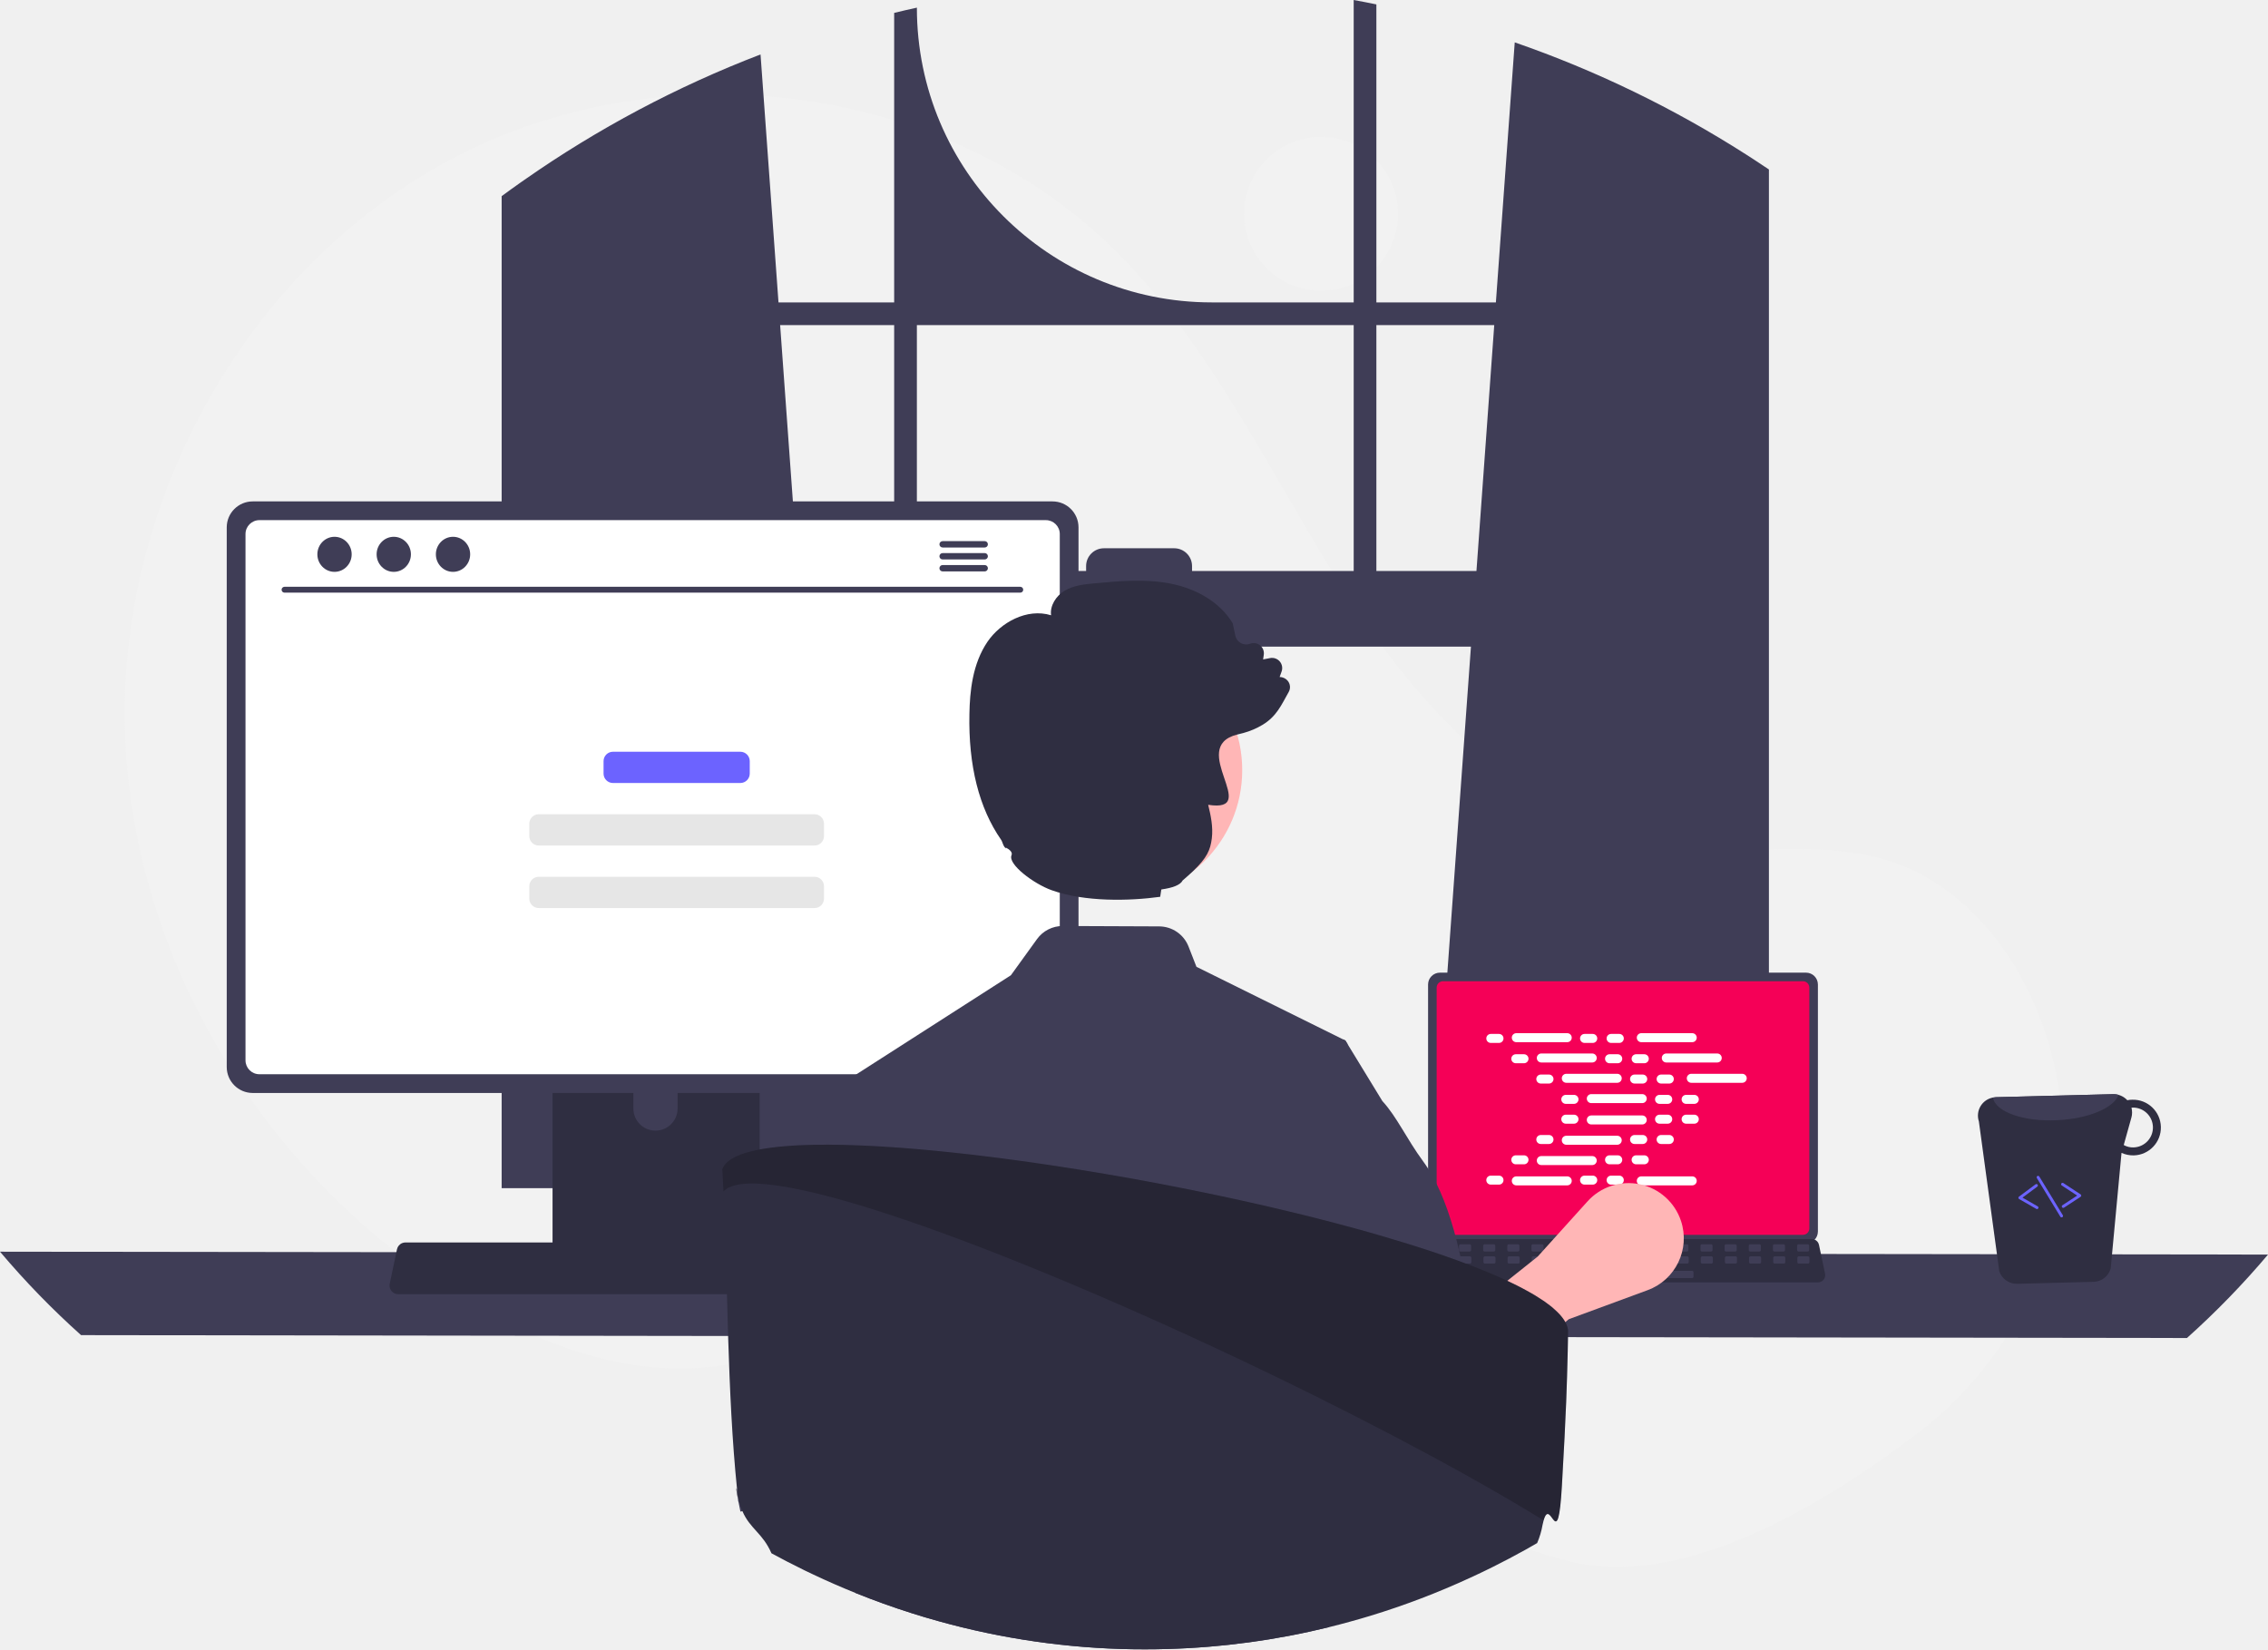
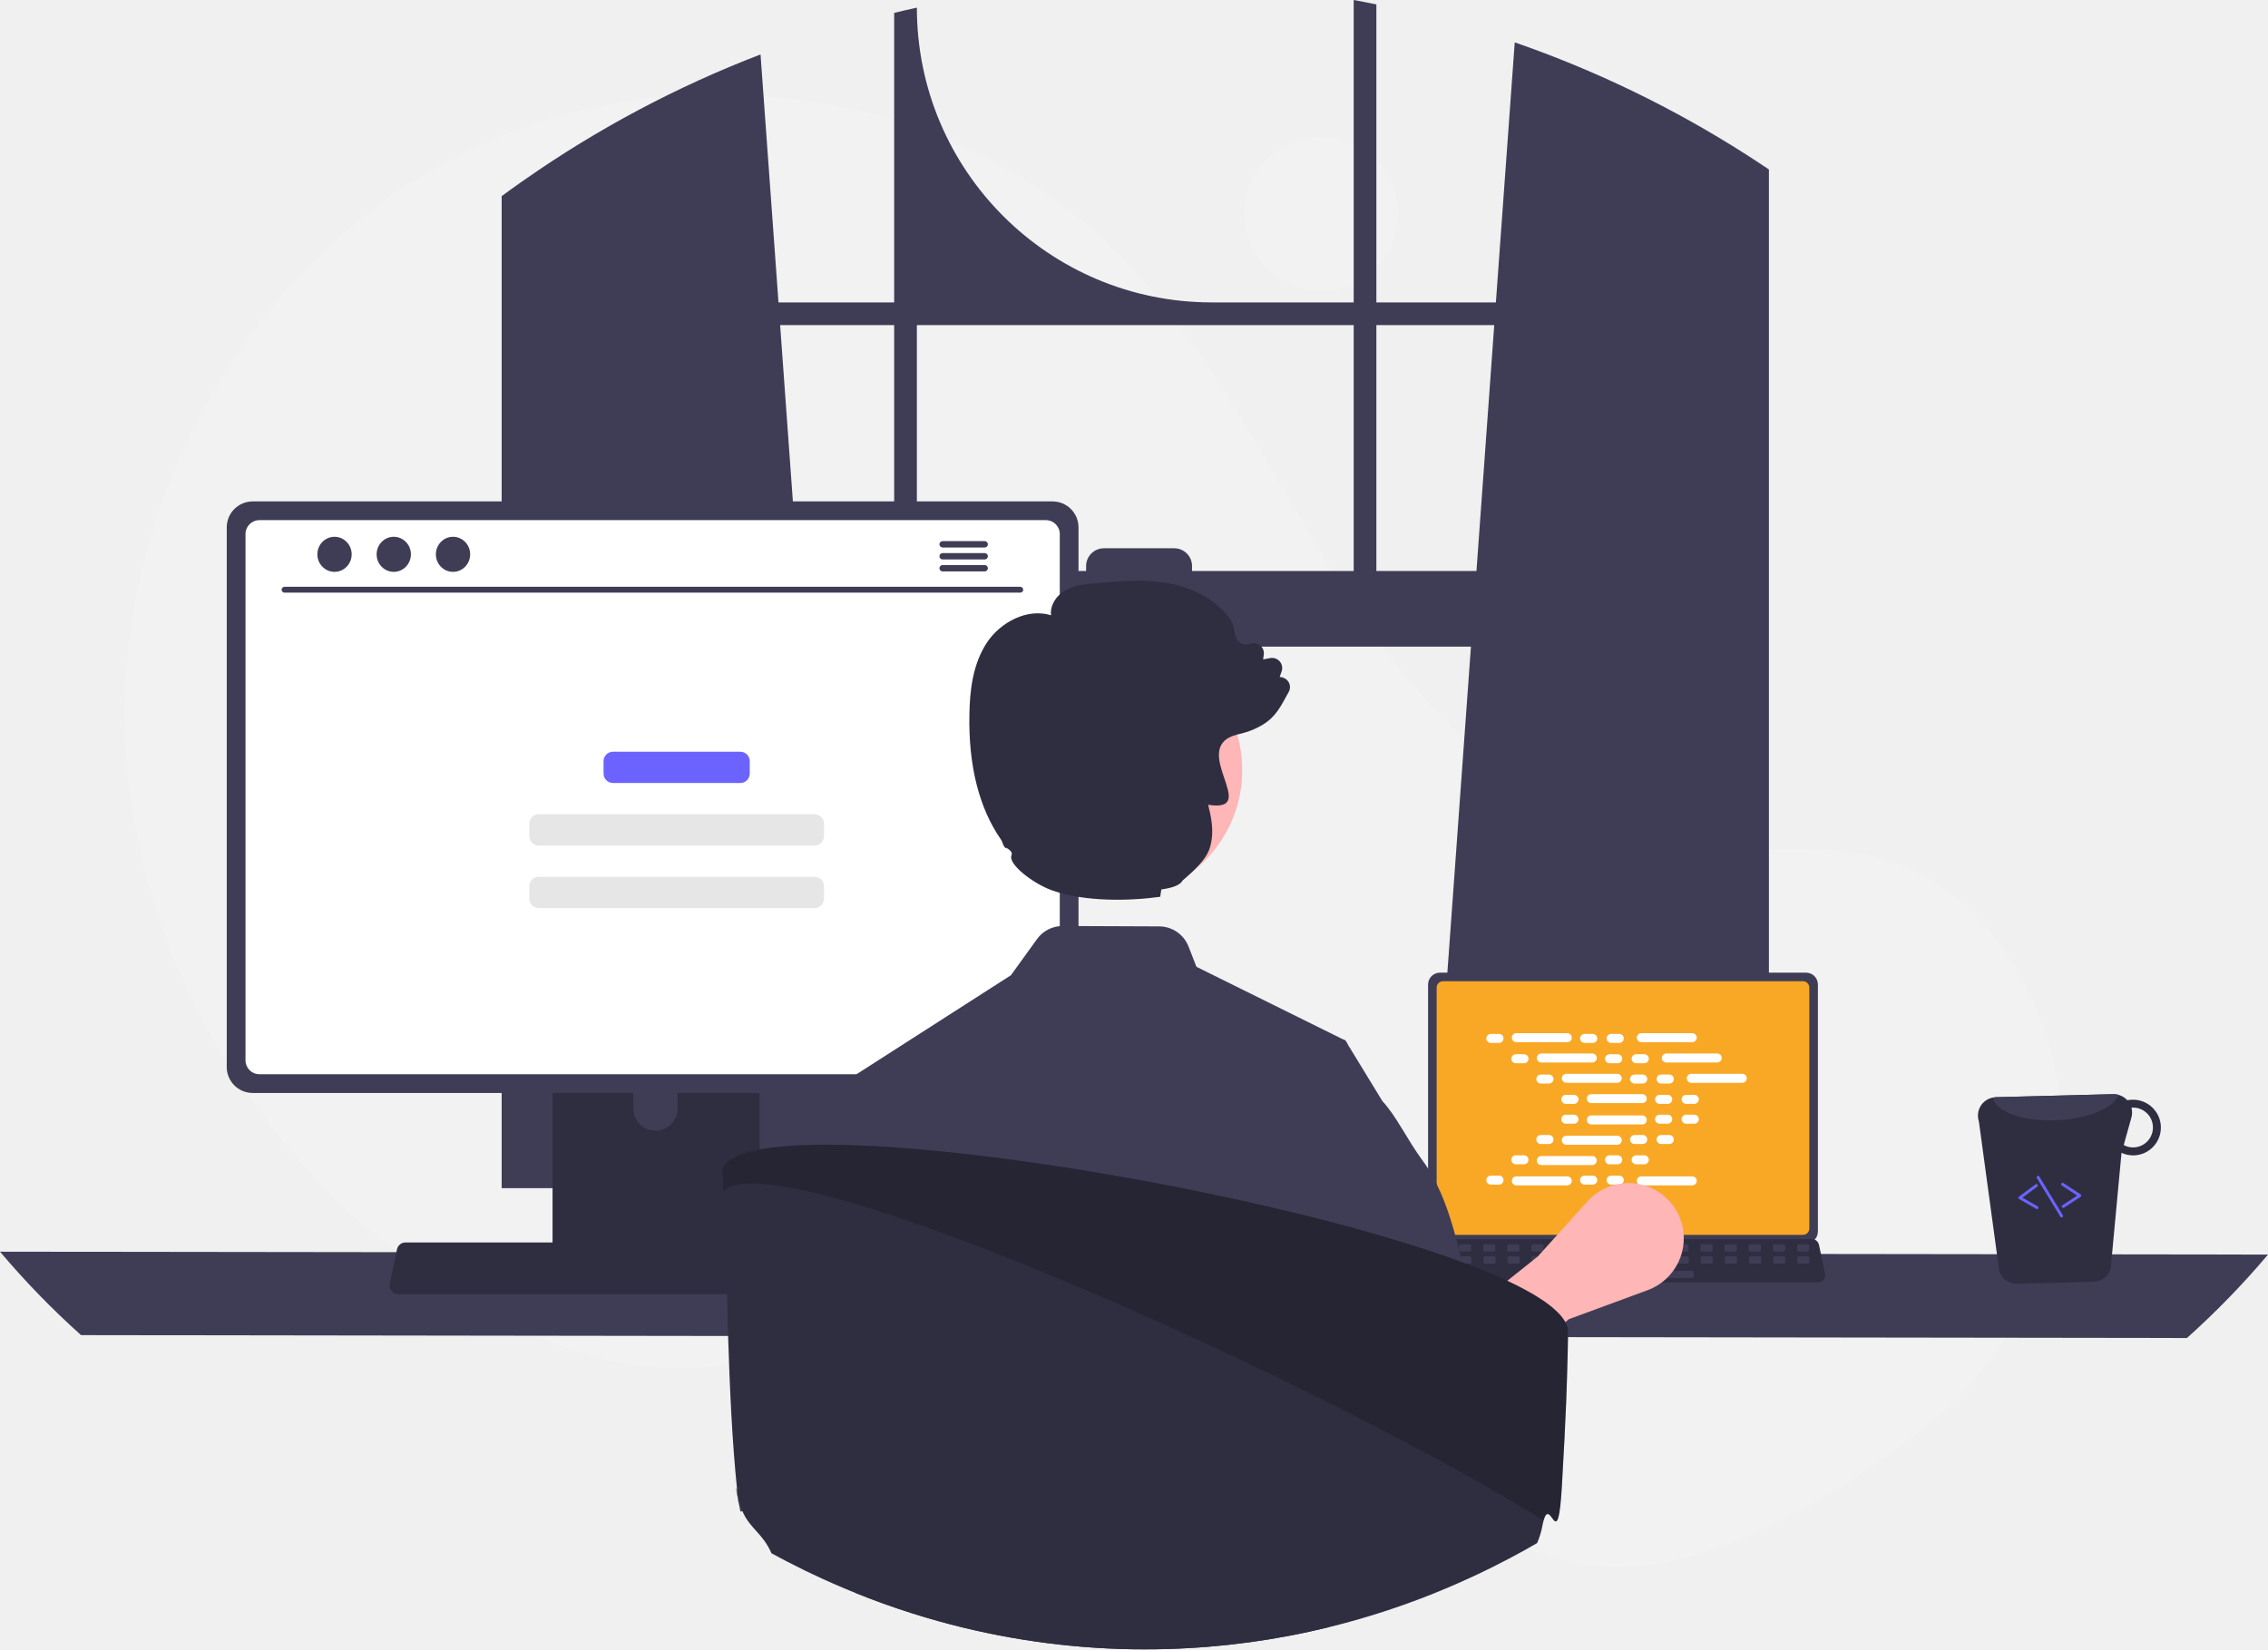
<svg xmlns="http://www.w3.org/2000/svg" data-name="Layer 1" width="786.82" height="572.258" viewBox="0 0 786.82 572.258">
  <circle cx="458.321" cy="74.182" r="26.701" fill="#f2f2f2" />
  <path d="M872.038,661.023c39.688-30.229,58.644-81.025,46.776-129.482q-.442-1.806-.934-3.604c-7.867-28.763-27.332-56.101-55.7-65.291-23.82-7.717-49.82-1.783-74.669-4.851-48.781-6.024-86.601-45.494-113.211-86.819-26.611-41.325-47.062-87.583-82.422-121.724-58.285-56.275-153.362-68.391-225.627-31.76C293.987,254.121,247.955,335.391,249.918,416.386c1.963,80.995,50.046,158.432,119.875,199.517,25.652,15.093,55.321,25.785,84.848,22.044,25.62-3.246,48.899-17.013,74.399-21.1,40.091-6.426,79.927,11.701,114.603,32.824,34.676,21.123,68.17,46.16,107.574,55.952C789.478,715.131,836.881,687.801,872.038,661.023Z" transform="translate(-206.59 -163.8711)" fill="#f2f2f2" />
  <path d="M815.016,219.191c-.87-.58-1.75-1.13-2.62-1.69a380.24,380.24,0,0,0-80.31-38.93l-6.54,90.22h-41.46v-103.39c-2.61-.54-5.24-1.05-7.87-1.53v104.92H626.946A102.27,102.27,0,0,1,524.676,166.521v-0c-2.64.57-5.26,1.18-7.88,1.83v100.44h-40.13l-6.23-86.03a380.858,380.858,0,0,0-81.94,43.53c-.44.3-.88.61-1.31.91-2.21,1.55-4.39,3.13-6.56,4.73v344.19h118.27l-2.09-28.95-11.5-158.95h231.59l-11.5,158.95-2.09,28.95h116.96v-353.45Q817.656,220.901,815.016,219.191Zm-298.22,142.78h-33.39l-6.17-85.3h39.56Zm159.42,0h-56.08v-1.69a6.18,6.18,0,0,0-6.19-6.18h-24.38a6.178,6.178,0,0,0-6.18,6.18v1.69h-58.71v-85.3h151.54Zm7.87,0v-85.3h40.89l-6.17,85.3Z" transform="translate(-206.59 -163.8711)" fill="#3f3d56" />
  <path d="M206.59,598.162a289.003,289.003,0,0,0,28.12,28.95l730.58,1a289.003,289.003,0,0,0,28.12-28.95Z" transform="translate(-206.59 -163.8711)" fill="#3f3d56" />
  <path d="M702.02,505.462v85.704a4.122,4.122,0,0,0,4.119,4.119H833.143a4.122,4.122,0,0,0,4.119-4.119v-85.704a4.124,4.124,0,0,0-4.119-4.115H706.139A4.124,4.124,0,0,0,702.02,505.462Z" transform="translate(-206.59 -163.8711)" fill="#3f3d56" />
-   <path d="M704.999,506.529V590.109a2.205,2.205,0,0,0,2.201,2.201H832.086a2.205,2.205,0,0,0,2.201-2.201V506.529a2.206,2.206,0,0,0-2.201-2.206H707.201A2.206,2.206,0,0,0,704.999,506.529Z" transform="translate(-206.59 -163.8711)" fill="#F50057" />
+   <path d="M704.999,506.529V590.109a2.205,2.205,0,0,0,2.201,2.201H832.086a2.205,2.205,0,0,0,2.201-2.201V506.529a2.206,2.206,0,0,0-2.201-2.206H707.201A2.206,2.206,0,0,0,704.999,506.529Z" transform="translate(-206.59 -163.8711)" fill="#F9A826" />
  <path d="M699.364,607.881a2.47,2.47,0,0,0,1.943.93H837.299a2.502,2.502,0,0,0,2.446-3.016l-2.111-10.027a2.507,2.507,0,0,0-1.558-1.818,2.425,2.425,0,0,0-.888-.168H703.41a2.424,2.424,0,0,0-.888.168,2.507,2.507,0,0,0-1.558,1.818l-2.111,10.027A2.501,2.501,0,0,0,699.364,607.881Z" transform="translate(-206.59 -163.8711)" fill="#2f2e41" />
  <rect x="830.034" y="595.588" width="4.188" height="2.513" rx="0.488" transform="translate(1457.666 1029.819) rotate(-180)" fill="#3f3d56" />
  <rect x="821.657" y="595.588" width="4.188" height="2.513" rx="0.488" transform="translate(1440.912 1029.819) rotate(-180)" fill="#3f3d56" />
  <rect x="813.28" y="595.588" width="4.188" height="2.513" rx="0.488" transform="translate(1424.158 1029.819) rotate(-180)" fill="#3f3d56" />
  <rect x="804.903" y="595.588" width="4.188" height="2.513" rx="0.488" transform="translate(1407.404 1029.819) rotate(-180)" fill="#3f3d56" />
  <rect x="796.526" y="595.588" width="4.188" height="2.513" rx="0.488" transform="translate(1390.65 1029.819) rotate(-180)" fill="#3f3d56" />
  <rect x="788.149" y="595.588" width="4.188" height="2.513" rx="0.488" transform="translate(1373.896 1029.819) rotate(-180)" fill="#3f3d56" />
  <rect x="779.772" y="595.588" width="4.188" height="2.513" rx="0.488" transform="translate(1357.142 1029.819) rotate(-180)" fill="#3f3d56" />
  <rect x="771.395" y="595.588" width="4.188" height="2.513" rx="0.488" transform="translate(1340.388 1029.819) rotate(-180)" fill="#3f3d56" />
  <rect x="763.018" y="595.588" width="4.188" height="2.513" rx="0.488" transform="translate(1323.634 1029.819) rotate(-180)" fill="#3f3d56" />
  <rect x="754.641" y="595.588" width="4.188" height="2.513" rx="0.488" transform="translate(1306.88 1029.819) rotate(-180)" fill="#3f3d56" />
  <rect x="746.264" y="595.588" width="4.188" height="2.513" rx="0.488" transform="translate(1290.126 1029.819) rotate(-180)" fill="#3f3d56" />
  <rect x="737.887" y="595.588" width="4.188" height="2.513" rx="0.488" transform="translate(1273.372 1029.819) rotate(-180)" fill="#3f3d56" />
  <rect x="729.51" y="595.588" width="4.188" height="2.513" rx="0.488" transform="translate(1256.618 1029.819) rotate(-180)" fill="#3f3d56" />
  <rect x="721.133" y="595.588" width="4.188" height="2.513" rx="0.488" transform="translate(1239.865 1029.819) rotate(-180)" fill="#3f3d56" />
  <rect x="712.756" y="595.588" width="4.188" height="2.513" rx="0.488" transform="translate(1223.111 1029.819) rotate(-180)" fill="#3f3d56" />
  <rect x="704.379" y="595.588" width="4.188" height="2.513" rx="0.488" transform="translate(1206.357 1029.819) rotate(-180)" fill="#3f3d56" />
  <rect x="830.133" y="599.777" width="4.188" height="2.513" rx="0.488" transform="translate(1457.864 1038.196) rotate(-180)" fill="#3f3d56" />
  <rect x="821.756" y="599.777" width="4.188" height="2.513" rx="0.488" transform="translate(1441.11 1038.196) rotate(-180)" fill="#3f3d56" />
  <rect x="813.379" y="599.777" width="4.188" height="2.513" rx="0.488" transform="translate(1424.356 1038.196) rotate(-180)" fill="#3f3d56" />
  <rect x="805.002" y="599.777" width="4.188" height="2.513" rx="0.488" transform="translate(1407.602 1038.196) rotate(-180)" fill="#3f3d56" />
  <rect x="796.625" y="599.777" width="4.188" height="2.513" rx="0.488" transform="translate(1390.848 1038.196) rotate(-180)" fill="#3f3d56" />
  <rect x="788.248" y="599.777" width="4.188" height="2.513" rx="0.488" transform="translate(1374.094 1038.196) rotate(-180)" fill="#3f3d56" />
  <rect x="779.871" y="599.777" width="4.188" height="2.513" rx="0.488" transform="translate(1357.34 1038.196) rotate(-180)" fill="#3f3d56" />
  <rect x="771.494" y="599.777" width="4.188" height="2.513" rx="0.488" transform="translate(1340.586 1038.196) rotate(-180)" fill="#3f3d56" />
  <rect x="763.117" y="599.777" width="4.188" height="2.513" rx="0.488" transform="translate(1323.832 1038.196) rotate(-180)" fill="#3f3d56" />
  <rect x="754.74" y="599.777" width="4.188" height="2.513" rx="0.488" transform="translate(1307.078 1038.196) rotate(-180)" fill="#3f3d56" />
  <rect x="746.363" y="599.777" width="4.188" height="2.513" rx="0.488" transform="translate(1290.324 1038.196) rotate(-180)" fill="#3f3d56" />
  <rect x="737.986" y="599.777" width="4.188" height="2.513" rx="0.488" transform="translate(1273.57 1038.196) rotate(-180)" fill="#3f3d56" />
  <rect x="729.609" y="599.777" width="4.188" height="2.513" rx="0.488" transform="translate(1256.816 1038.196) rotate(-180)" fill="#3f3d56" />
  <rect x="721.232" y="599.777" width="4.188" height="2.513" rx="0.488" transform="translate(1240.062 1038.196) rotate(-180)" fill="#3f3d56" />
  <rect x="712.855" y="599.777" width="4.188" height="2.513" rx="0.488" transform="translate(1223.309 1038.196) rotate(-180)" fill="#3f3d56" />
  <rect x="704.478" y="599.777" width="4.188" height="2.513" rx="0.488" transform="translate(1206.555 1038.196) rotate(-180)" fill="#3f3d56" />
  <rect x="760.604" y="604.803" width="33.508" height="2.513" rx="0.488" transform="translate(1348.126 1048.248) rotate(-180)" fill="#3f3d56" />
  <rect x="515.631" y="358.737" width="5.966" height="3.122" rx="1.561" fill="#fff" />
  <rect x="548.154" y="358.737" width="5.966" height="3.122" rx="1.561" fill="#fff" />
  <rect x="557.369" y="358.737" width="5.966" height="3.122" rx="1.561" fill="#fff" />
  <rect x="524.477" y="358.477" width="20.796" height="3.122" rx="1.561" fill="#fff" />
  <rect x="567.841" y="358.477" width="20.796" height="3.122" rx="1.561" fill="#fff" />
  <rect x="524.304" y="365.784" width="5.966" height="3.122" rx="1.561" fill="#fff" />
  <rect x="556.827" y="365.784" width="5.966" height="3.122" rx="1.561" fill="#fff" />
  <rect x="566.042" y="365.784" width="5.966" height="3.122" rx="1.561" fill="#fff" />
  <rect x="533.15" y="365.523" width="20.796" height="3.122" rx="1.561" fill="#fff" />
  <rect x="576.514" y="365.523" width="20.796" height="3.122" rx="1.561" fill="#fff" />
  <rect x="532.977" y="372.83" width="5.966" height="3.122" rx="1.561" fill="#fff" />
  <rect x="565.5" y="372.83" width="5.966" height="3.122" rx="1.561" fill="#fff" />
  <rect x="574.715" y="372.83" width="5.966" height="3.122" rx="1.561" fill="#fff" />
  <rect x="541.823" y="372.57" width="20.796" height="3.122" rx="1.561" fill="#fff" />
  <rect x="585.187" y="372.57" width="20.796" height="3.122" rx="1.561" fill="#fff" />
  <rect x="541.649" y="379.877" width="5.966" height="3.122" rx="1.561" fill="#fff" />
  <rect x="574.172" y="379.877" width="5.966" height="3.122" rx="1.561" fill="#fff" />
  <rect x="583.387" y="379.877" width="5.966" height="3.122" rx="1.561" fill="#fff" />
  <rect x="550.496" y="379.617" width="20.796" height="3.122" rx="1.561" fill="#fff" />
  <rect x="548.154" y="407.898" width="5.966" height="3.122" rx="1.561" fill="#fff" />
  <rect x="557.369" y="407.898" width="5.966" height="3.122" rx="1.561" fill="#fff" />
  <rect x="567.841" y="408.158" width="20.796" height="3.122" rx="1.561" fill="#fff" />
  <rect x="515.631" y="407.898" width="5.966" height="3.122" rx="1.561" fill="#fff" />
  <rect x="524.477" y="408.158" width="20.796" height="3.122" rx="1.561" fill="#fff" />
  <rect x="524.304" y="400.851" width="5.966" height="3.122" rx="1.561" fill="#fff" />
  <rect x="556.827" y="400.851" width="5.966" height="3.122" rx="1.561" fill="#fff" />
  <rect x="566.042" y="400.851" width="5.966" height="3.122" rx="1.561" fill="#fff" />
  <rect x="533.15" y="401.111" width="20.796" height="3.122" rx="1.561" fill="#fff" />
  <rect x="532.977" y="393.804" width="5.966" height="3.122" rx="1.561" fill="#fff" />
  <rect x="565.5" y="393.804" width="5.966" height="3.122" rx="1.561" fill="#fff" />
  <rect x="574.715" y="393.804" width="5.966" height="3.122" rx="1.561" fill="#fff" />
  <rect x="541.823" y="394.064" width="20.796" height="3.122" rx="1.561" fill="#fff" />
  <rect x="541.649" y="386.758" width="5.966" height="3.122" rx="1.561" fill="#fff" />
  <rect x="574.172" y="386.758" width="5.966" height="3.122" rx="1.561" fill="#fff" />
  <rect x="583.387" y="386.758" width="5.966" height="3.122" rx="1.561" fill="#fff" />
  <rect x="550.496" y="387.018" width="20.796" height="3.122" rx="1.561" fill="#fff" />
  <path d="M711.507,654.353l-13.35-21.102,41.902-33.403,17.295-19.161a19.161,19.161,0,0,1,32.418,6.828h0a19.161,19.161,0,0,1-11.57,23.991l-27.349,10.075Z" transform="translate(-206.59 -163.8711)" fill="#ffb6b6" />
  <path d="M398.28,501.352v102.56h71.85v-102.56a3.448,3.448,0,0,0-2.43-3.3,3.175,3.175,0,0,0-1.03-.16H401.75A3.463,3.463,0,0,0,398.28,501.352Zm28.04,35.24a7.67,7.67,0,0,1,15.34,0v11.9a7.67,7.67,0,0,1-15.34,0Z" transform="translate(-206.59 -163.8711)" fill="#2f2e41" />
  <path d="M398.06,600.632v9.89a1.946,1.946,0,0,0,1.93,1.94h68.43a1.94,1.94,0,0,0,1.93-1.94v-9.89Z" transform="translate(-206.59 -163.8711)" fill="#3f3d56" />
  <path d="M285.25,346.832V534.092a9.007,9.007,0,0,0,9,9h277.5a9.007,9.007,0,0,0,9-9V346.832a9.011,9.011,0,0,0-9-8.99H294.25A9.012,9.012,0,0,0,285.25,346.832Z" transform="translate(-206.59 -163.8711)" fill="#3f3d56" />
  <path d="M291.76,349.162v182.62a4.818,4.818,0,0,0,4.81,4.81H569.44a4.818,4.818,0,0,0,4.81-4.81v-182.62a4.82,4.82,0,0,0-4.81-4.82H296.57A4.821,4.821,0,0,0,291.76,349.162Z" transform="translate(-206.59 -163.8711)" fill="#fff" />
  <path d="M342.4,611.792a2.948,2.948,0,0,0,2.32,1.11h162.34a2.987,2.987,0,0,0,2.92-3.6l-2.52-11.97a2.993,2.993,0,0,0-1.86-2.17,2.895,2.895,0,0,0-1.06-.2H347.23a2.894,2.894,0,0,0-1.06.2,2.992,2.992,0,0,0-1.86,2.17l-2.52,11.97A2.985,2.985,0,0,0,342.4,611.792Z" transform="translate(-206.59 -163.8711)" fill="#2f2e41" />
  <path d="M560.585,369.499H305.261a1.016,1.016,0,0,1,0-2.031H560.585a1.016,1.016,0,0,1,0,2.031Z" transform="translate(-206.59 -163.8711)" fill="#3f3d56" />
  <ellipse cx="116.051" cy="192.33" rx="5.95" ry="6.083" fill="#3f3d56" />
  <ellipse cx="136.607" cy="192.33" rx="5.95" ry="6.083" fill="#3f3d56" />
  <ellipse cx="157.163" cy="192.33" rx="5.95" ry="6.083" fill="#3f3d56" />
  <path d="M548.206,351.622h-14.6a1.105,1.105,0,0,0,0,2.21h14.6a1.105,1.105,0,0,0,0-2.21Z" transform="translate(-206.59 -163.8711)" fill="#3f3d56" />
  <path d="M548.206,355.772h-14.6a1.105,1.105,0,0,0,0,2.21h14.6a1.105,1.105,0,0,0,0-2.21Z" transform="translate(-206.59 -163.8711)" fill="#3f3d56" />
  <path d="M548.206,359.922h-14.6a1.105,1.105,0,0,0,0,2.21h14.6a1.105,1.105,0,0,0,0-2.21Z" transform="translate(-206.59 -163.8711)" fill="#3f3d56" />
  <path d="M900.186,604.972a6.416,6.416,0,0,0,6.183,4.331l26.492-.682a6.329,6.329,0,0,0,5.981-4.657l3.749-40.087a9.794,9.794,0,0,0,4.238.871,9.661,9.661,0,1,0-.485-19.317,8.184,8.184,0,0,0-1.736.181,6.548,6.548,0,0,0-4.874-2.103l-40.751,1.052a5.853,5.853,0,0,0-1.005.125,6.365,6.365,0,0,0-4.873,8.265Zm43.173-43.817,2.668-9.553a6.506,6.506,0,0,0,.02-3.375c.129-0.0.244-.062.373-.062a6.91,6.91,0,0,1,.324,13.817A6.505,6.505,0,0,1,943.359,561.156Z" transform="translate(-206.59 -163.8711)" fill="#2f2e41" />
  <path d="M897.978,544.686c.868,4.964,10.629,8.454,22.366,7.847,10.793-.497,19.617-4.287,21.234-8.778a6.025,6.025,0,0,0-1.844-.246l-40.751,1.052A5.853,5.853,0,0,0,897.978,544.686Z" transform="translate(-206.59 -163.8711)" fill="#3f3d56" />
  <path d="M922.494,582.944a.497.497,0,0,0,.151-.066l5.753-3.766a.499.499,0,0,0,0-.836l-5.98-3.917a.5.5,0,1,0-.548.836l5.341,3.498-5.114,3.348a.5.5,0,0,0,.396.903Z" transform="translate(-206.59 -163.8711)" fill="#6c63ff" />
  <path d="M913.408,583.363a.5.5,0,0,0,.126-.918l-5.303-3.04,5.126-3.807a.5.5,0,1,0-.596-.802l-5.739,4.263a.5.5,0,0,0,.049.835l5.965,3.42A.5.5,0,0,0,913.408,583.363Z" transform="translate(-206.59 -163.8711)" fill="#6c63ff" />
  <path d="M921.922,586.244a.482.482,0,0,0,.137-.058.5.5,0,0,0,.168-.687l-8.155-13.408a.5.5,0,0,0-.854.521l8.155,13.408A.5.5,0,0,0,921.922,586.244Z" transform="translate(-206.59 -163.8711)" fill="#6c63ff" />
  <rect x="209.385" y="260.827" width="50.719" height="10.846" rx="3.264" fill="#6c63ff" />
  <rect x="183.626" y="282.519" width="102.236" height="10.846" rx="3.264" fill="#e6e6e6" />
  <rect x="183.626" y="304.21" width="102.236" height="10.846" rx="3.264" fill="#e6e6e6" />
  <path d="M497.301,540.717l.217.684.011.023,6.525,19.838,7.506,22.861,14.123,42.961.137,6.673v.023l1.049,53.684-2.909,7.278,3.274,11.932s-1.506-18.037-9.582-7.679c-4.574,5.886-9.925,11.91-14.317,17.556q9.6,3.884,19.507,7.027c1.426.456,2.863.89,4.301,1.323q.462.137.924.274a266.863,266.863,0,0,0,67.351,10.826c1.186.034,2.35.057,3.479.08.399.011.787.023,1.175.023,1.278.011,2.544.023,3.822.023q3.867,0,7.7-.114a266.853,266.853,0,0,0,56.091-7.586c-.125-7.586-.468-16.45-.958-25.918-.228-4.643-5.35-9.674-5.658-14.533-.217-3.65,4.381-7.084,4.141-10.792-1.551-22.827-3.491-14.064-4.928-30.229q-.222-2.379-.411-4.552c-.924-10.381-1.563-16.872-1.563-16.872l6.137-38.683,9.639-60.734-.742-1.221-.833-.411-50.844-25.165-2.761-7.073a10.979,10.979,0,0,0-10.141-6.947l-33.493-.137a10.931,10.931,0,0,0-8.909,4.529l-9.069,12.56Z" transform="translate(-206.59 -163.8711)" fill="#3f3d56" />
  <path d="M533.407,617.525,525.82,633.758l-5.179,11.088-8.909,46.646-4.46,4.734L503.45,679.467l-39.998,8.881c-1.312-7.29-.351.247-1.161-7.75.228-.228.468-.456.707-.685.639-.593,1.175-1.152,1.164-1.688-.456-27.584.913-74.526,12.343-102.966a60.053,60.053,0,0,1,7.027-13.107c.228-.308.445-.616.662-.924,5.27-7.381,8.601-14.647,13.324-19.815v-.011a.53.53,0,0,0,.08-.08.157.157,0,0,0,.046-.034l32.443-17.203,1.392,39.105.992,28.109Z" transform="translate(-206.59 -163.8711)" fill="#3f3d56" />
  <path d="M650.391,622.135l9.476,20.275,3.307,7.061,8.907,46.642,4.446,4.723,3.83-16.755,1.8-.369,32.459-6.722,9.461,30.046a17.984,17.984,0,0,0-3.261-22.506c-.646-.585-1.184-1.154-1.169-1.692.538-32.443-1.446-91.684-19.367-116.066-5.692-7.738-9.107-15.445-14.076-20.829-.015-.015-.015-.031-.031-.031L674.081,526.114l-.738-1.215-.831-.415Z" transform="translate(-206.59 -163.8711)" fill="#3f3d56" />
  <circle id="a657ec4b-47ce-4d2a-9c58-81a811696ca9" data-name="Ellipse 5" cx="386.397" cy="267.201" r="44.558" fill="#ffb6b6" />
  <path d="M653.212,399.948a3.759,3.759,0,0,0-2.69-1.19l.67-1.86a3.528,3.528,0,0,0-3.96-4.7l-2.44.47.23-1.63a3.534,3.534,0,0,0-4.73-3.82,3.766,3.766,0,0,1-3.24-.23,3.846,3.846,0,0,1-1.92-2.61l-.85-4.1-.09-.22c-4.14-6.9-12.1-11.92-21.84-13.76-8.67-1.65-17.56-.81-26.13-.02-3.4.32-7.24.68-10.44,2.64-2.72,1.68-5.02,5.04-4.55,8.43-8.45-2.59-17.51,2.58-22,9.1-5.32,7.76-6.19,17.48-6.33,25.08-.38,17.98,3.33,32.69,11,43.73.56.8.7,2.47,1.81,3.03l-.23-.37c1.24.62,2.5,1.62,2.03,2.69-1.35,3.08,7.62,9.89,13.94,12.14,11.53,4.11,26.86,3.76,37.64,2.28l.38-2.55c3.89-.53,6.63-1.54,7.4-3.12,1.36-1.16,2.52-2.2,3.53-3.16l.01-.01c.02-.02.06-.05.08-.07,4.87-4.67,6-7.33,6.51-11.38.49-3.97-.38-8-1.27-11.63,18.74,2.9-7.38-19.96,10.08-24.38a5.434,5.434,0,0,1,.61-.15c.51-.12,1.02-.24,1.51-.38a26.448,26.448,0,0,0,6.72-2.87c4.88-2.97,6.49-6.91,9.01-11.35A3.427,3.427,0,0,0,653.212,399.948Z" transform="translate(-206.59 -163.8711)" fill="#2f2e41" />
  <path d="M750.582,625.308c-.01,1.75-.03,4.2-.11,7.23q-.015.63-.03,1.29c-.13,5.57-.26,10.24-.47,15.43-.01.36-.02.71-.04,1.07-.28,7.24-.72,15.67-1.48,29.02-1.41,24.66-3.87,3.39-6.34,12.04-.12.43-.25.94-.37,1.54a27.916,27.916,0,0,1-1.88,6.33c-1.31.78-2.66,1.53-3.99,2.28-3.79,2.11-7.64,4.14-11.52,6.07-2.18,1.08-4.37,2.14-6.57,3.16-.35.16-.69.32-1.03.47a270.887,270.887,0,0,1-34.75,13.26c-2.32.7-4.63,1.38-6.97,2.01-2.44.68-4.88,1.32-7.35,1.92a266.893,266.893,0,0,1-56.09,7.59c-2.55.08-5.12.11-7.7.11-1.28,0-2.54-.01-3.82-.02-.39,0-.78-.01-1.17-.02-1.13-.03-2.3-.05-3.48-.08a266.663,266.663,0,0,1-67.35-10.83l-.93-.27c-1.44-.44-2.87-.87-4.3-1.33q-9.9-3.135-19.51-7.02-7.335-2.955-14.5-6.34a.339.339,0,0,1-.12-.06c-1-.46-2.01-.94-3.01-1.43-.13-.07-.27-.14-.41-.21q-5.595-2.73-11.07-5.72c-3.07-7.05-7.39-8.4-10.07-14.6a25.874,25.874,0,0,1-1.68-5.74c0-.02-.01-.04-.01-.07.28,3.72-1.19-6.6-.01-.04-.01-.12-.02-.25-.03-.4-.03-.36-.07-.8-.13-1.35-3.43-33.49-3.21-71.79-4.7-103.35q-.15-3.06-.31-5.86c-.03-.62-.07-1.23-.11-1.83.07-.18.15-.37.24-.55a1.002,1.002,0,0,1,.07-.15,1.623,1.623,0,0,1,.1-.18c.02-.03.05-.07.07-.1a.917.917,0,0,1,.05-.1c.09-.14.19-.29.3-.43.05-.06.09-.11.14-.16a.808.808,0,0,1,.12-.14.637.637,0,0,1,.11-.13c.04-.04.08-.09.13-.14a.302.302,0,0,1,.08-.08,2.033,2.033,0,0,1,.26-.25,9.624,9.624,0,0,1,1.14-.9c.14-.09.29-.18.43-.28a19.135,19.135,0,0,1,3.17-1.52c.38-.14.76-.27,1.17-.41.15-.04.29-.09.44-.14.22-.07.44-.14.67-.19,1.14-.34,2.37-.63,3.7-.9.16-.03.33-.06.5-.1.24-.05.49-.09.74-.13.34-.06.69-.12,1.04-.18,2.97-.47,6.34-.82,10.06-1.05q.525-.03,1.05-.06c.41-.02.82-.04,1.24-.06.35-.02.71-.03,1.07-.04.35-.02.71-.03,1.08-.04,1.01-.03,2.05-.06,3.11-.08,3.02-.06,6.2-.04,9.54.03,1.55.04,3.13.08,4.75.15.11,0,.21.01.31.01,1.41.05,2.83.11,4.29.19,1.02.05,2.05.1,3.08.16.97.06,1.95.12,2.94.19.77.04,1.54.1,2.32.15.66.05,1.32.1,1.98.14l.9.06c.49.04.98.07,1.48.12,1.1.09,2.2.18,3.32.27,1.11.1,2.24.2,3.37.3s2.27.21,3.41.32c.12.01.23.02.34.03,1.04.11,2.08.21,3.13.32.24.02.49.04.73.07,1.001.101,2.022.218,3.032.326.31.033.618.066.929.1.791.086,1.572.161,2.368.254,1.05.12,2.12.23,3.16.37.81.09,1.62.18,2.43.28,1.27.15,2.56.31,3.85.48.49.06.98.12,1.47.19,3.68.46,7.4.97,11.18,1.5,5.73.81,11.55,1.69,17.41,2.64q8.805,1.425,17.71,3.01c1.5.27,3,.54,4.51.82q1.02.195,2.04.39c1.16.21,2.32.43,3.48.65,1.16.22,2.32.44,3.48.67,1.38.27,2.77.54,4.15.81,9.09,1.8,18.13,3.72,26.95,5.73,1.45.33,2.9.67,4.34,1q4.32,1.005,8.56,2.04c.78.18,1.55.37,2.32.56,1.92.48,3.84.96,5.73,1.45l.33.09c1.39.34,2.75.69,4.11,1.05q4.815,1.26,9.47,2.55,3.09.855,6.11,1.73c3.01.87,5.96,1.75,8.83,2.64.71.22,1.42.44,2.12.65,2.1.65,4.17,1.31,6.18,1.97,1.6.52,3.16,1.05,4.7,1.58q2.31.795,4.53,1.59c.95.34,1.89.7,2.83,1.04,1.35.5,2.68,1,3.98,1.5.4.15.79.31,1.18.46.25.11.49.2.73.3.47.19.95.37,1.41.56.47.18.93.37,1.39.57.45.18.91.37,1.35.56.45.18.89.37,1.33.57.37.15.73.31,1.08.47.71.31,1.42.62,2.11.94.34.16.68.31,1.02.47l.78.36c.11.06.22.11.33.16.25.12.51.25.76.37.58.27,1.15.56,1.71.83.75.38,1.48.76,2.18,1.13.71.38,1.4.76,2.06,1.13.11.06.21.12.32.18.15.08.3.17.45.25.51.29,1,.59,1.49.88.96.59,1.87,1.17,2.72,1.75.19.13.37.26.56.38.63.45,1.23.89,1.79,1.34,0,.01,0,.01.01.01.19.14.37.29.55.43.15.14.31.26.46.4.52.45,1,.88,1.44,1.32a5.667,5.667,0,0,1,.42.43,1.208,1.208,0,0,1,.16.16c.2.2.38.4.55.6a.553.553,0,0,1,.07.09c.24.28.46.56.67.84.1.14.21.28.3.42.12.17.24.35.34.52.09.14.17.29.25.43a7.257,7.257,0,0,1,.54,1.13,5.241,5.241,0,0,1,.27.82A5.844,5.844,0,0,1,750.582,625.308Z" transform="translate(-206.59 -163.8711)" fill="#2f2e41" />
  <path d="M750.582,625.308c-.01,1.75-.03,4.2-.11,7.23-.01.42-.03.85-.04,1.29-.1,4.25-.25,9.5-.46,15.43-.01.36-.02.71-.04,1.07-.28,7.24-.72,15.67-1.48,29.02-1.41,24.66-3.87,3.39-6.34,12.04-6.86-4.22-14.38-8.64-22.42-13.18q-2.175-1.23-4.39-2.47c-16.08-8.97-34.04-18.37-52.79-27.68-.74-.37-1.49-.74-2.23-1.1-42.95-21.23-89.83-41.88-127.81-55.66-7.33-2.66-14.33-5.06-20.91-7.17-13.86-4.43-25.84-7.53-35.06-8.87-9.6-1.4-16.23-.9-18.91,1.99q-.15-3.06-.31-5.86-.06-.93-.12-1.83c.062-.165.142-.322.22-.48.011-.023.019-.047.03-.07a1.002,1.002,0,0,1,.07-.15,1.623,1.623,0,0,1,.1-.18,1.06,1.06,0,0,1,.12-.2c.09-.14.19-.29.3-.43a3.483,3.483,0,0,1,.26-.3.637.637,0,0,1,.11-.13c.04-.04.08-.09.13-.14a.302.302,0,0,1,.08-.08,2.033,2.033,0,0,1,.26-.25,9.624,9.624,0,0,1,1.14-.9c.14-.09.29-.18.43-.28a19.135,19.135,0,0,1,3.17-1.52c.38-.14.76-.27,1.17-.41.15-.04.29-.09.44-.14.22-.07.44-.14.67-.19,1.14-.34,2.37-.63,3.7-.9.4-.08.82-.16,1.24-.23.34-.06.69-.12,1.04-.18,2.97-.47,6.34-.82,10.06-1.05q.525-.03,1.05-.06c.41-.02.82-.04,1.24-.06.35-.02.71-.03,1.07-.04.35-.02.71-.03,1.08-.04,1.01-.03,2.05-.06,3.11-.08,3.02-.05,6.2-.03,9.54.04,1.55.03,3.13.08,4.75.15.1,0,.21.01.31.01,1.41.04,2.84.11,4.29.18,1.02.05,2.05.1,3.08.16.97.06,1.95.12,2.94.19.77.04,1.54.1,2.32.15.66.05,1.32.1,1.98.14.79.06,1.58.12,2.38.18,1.1.09,2.2.18,3.32.27,1.11.1,2.24.2,3.37.3s2.27.21,3.41.32c.12.01.23.02.34.03,1.04.11,2.08.21,3.13.32q8.73.885,17.97,2.07,5.52.705,11.18,1.51c5.73.81,11.55,1.69,17.41,2.63q8.805,1.425,17.71,3.01c1.5.27,3,.54,4.51.82q2.76.51,5.52,1.04c1.16.22,2.32.44,3.48.67,1.38.27,2.77.54,4.15.81,9.09,1.8,18.13,3.72,26.95,5.73,1.45.33,2.9.67,4.34,1q4.32,1.005,8.56,2.04c.78.19,1.55.38,2.32.57q2.895.72,5.73,1.44v.01c.11.02.22.05.33.08,1.38.35,2.75.7,4.11,1.06q4.815,1.26,9.47,2.54c2.06.58,4.1,1.15,6.11,1.73,3.01.88,5.96,1.76,8.83,2.64.71.22,1.42.44,2.12.65q3.15.99,6.18,1.97c1.6.52,3.16,1.05,4.7,1.58q2.31.795,4.53,1.59c.96.34,1.9.69,2.83,1.03,1.36.5,2.68,1,3.98,1.51.4.15.79.31,1.18.46.73.28,1.44.57,2.14.86.47.18.93.37,1.39.57.45.18.91.37,1.35.56.45.18.89.37,1.33.57.37.15.73.31,1.08.47.71.31,1.42.62,2.11.94.34.16.68.31,1.02.47l.78.36c.11.06.22.11.33.16.85.4,1.67.8,2.47,1.2.75.38,1.48.76,2.18,1.13.83.44,1.62.87,2.38,1.31.15.08.3.17.45.25.51.29,1,.59,1.49.88.96.59,1.87,1.17,2.72,1.75.84.58,1.62,1.15,2.35,1.72,0,.01,0,.01.01.01.35.28.69.56,1.01.83.52.45,1,.88,1.44,1.32a5.667,5.667,0,0,1,.42.43,1.208,1.208,0,0,1,.16.16c.21.23.42.46.62.69.24.28.46.56.67.84.1.14.21.28.3.42.12.17.24.35.34.52.09.14.17.29.25.43a7.257,7.257,0,0,1,.54,1.13,6.053,6.053,0,0,1,.27.82A5.844,5.844,0,0,1,750.582,625.308Z" transform="translate(-206.59 -163.8711)" opacity="0.2" />
</svg>
